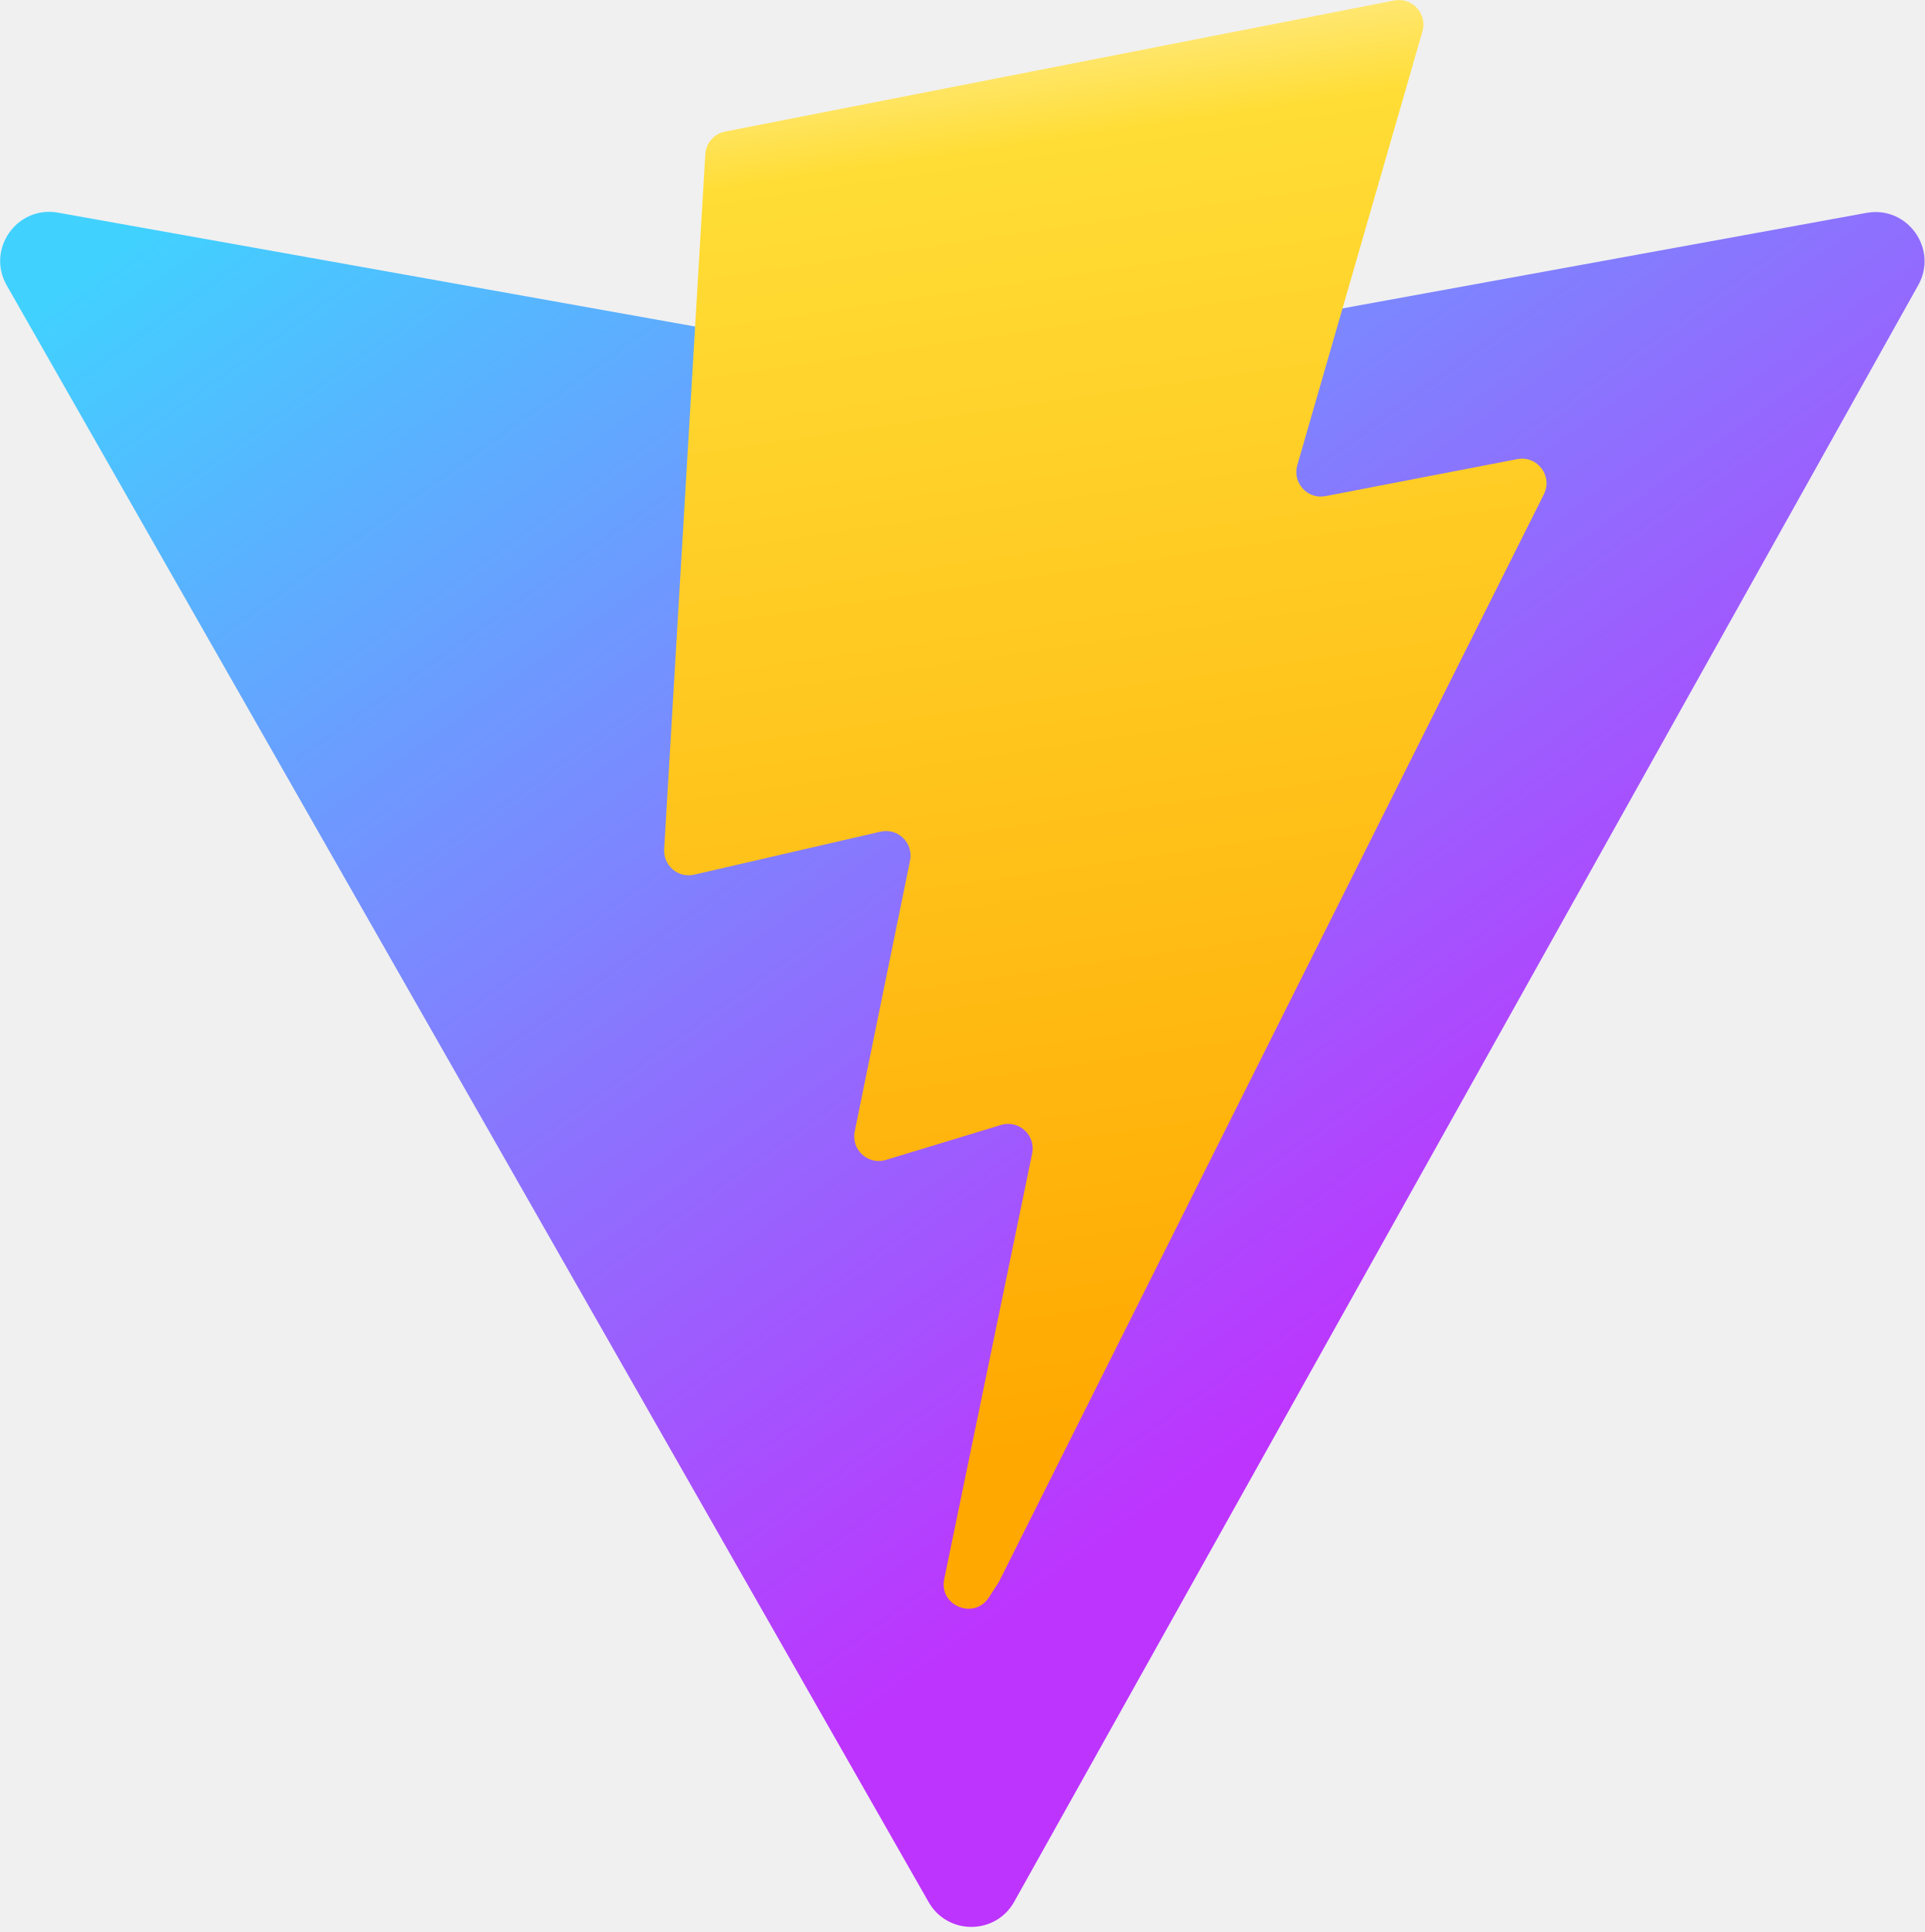
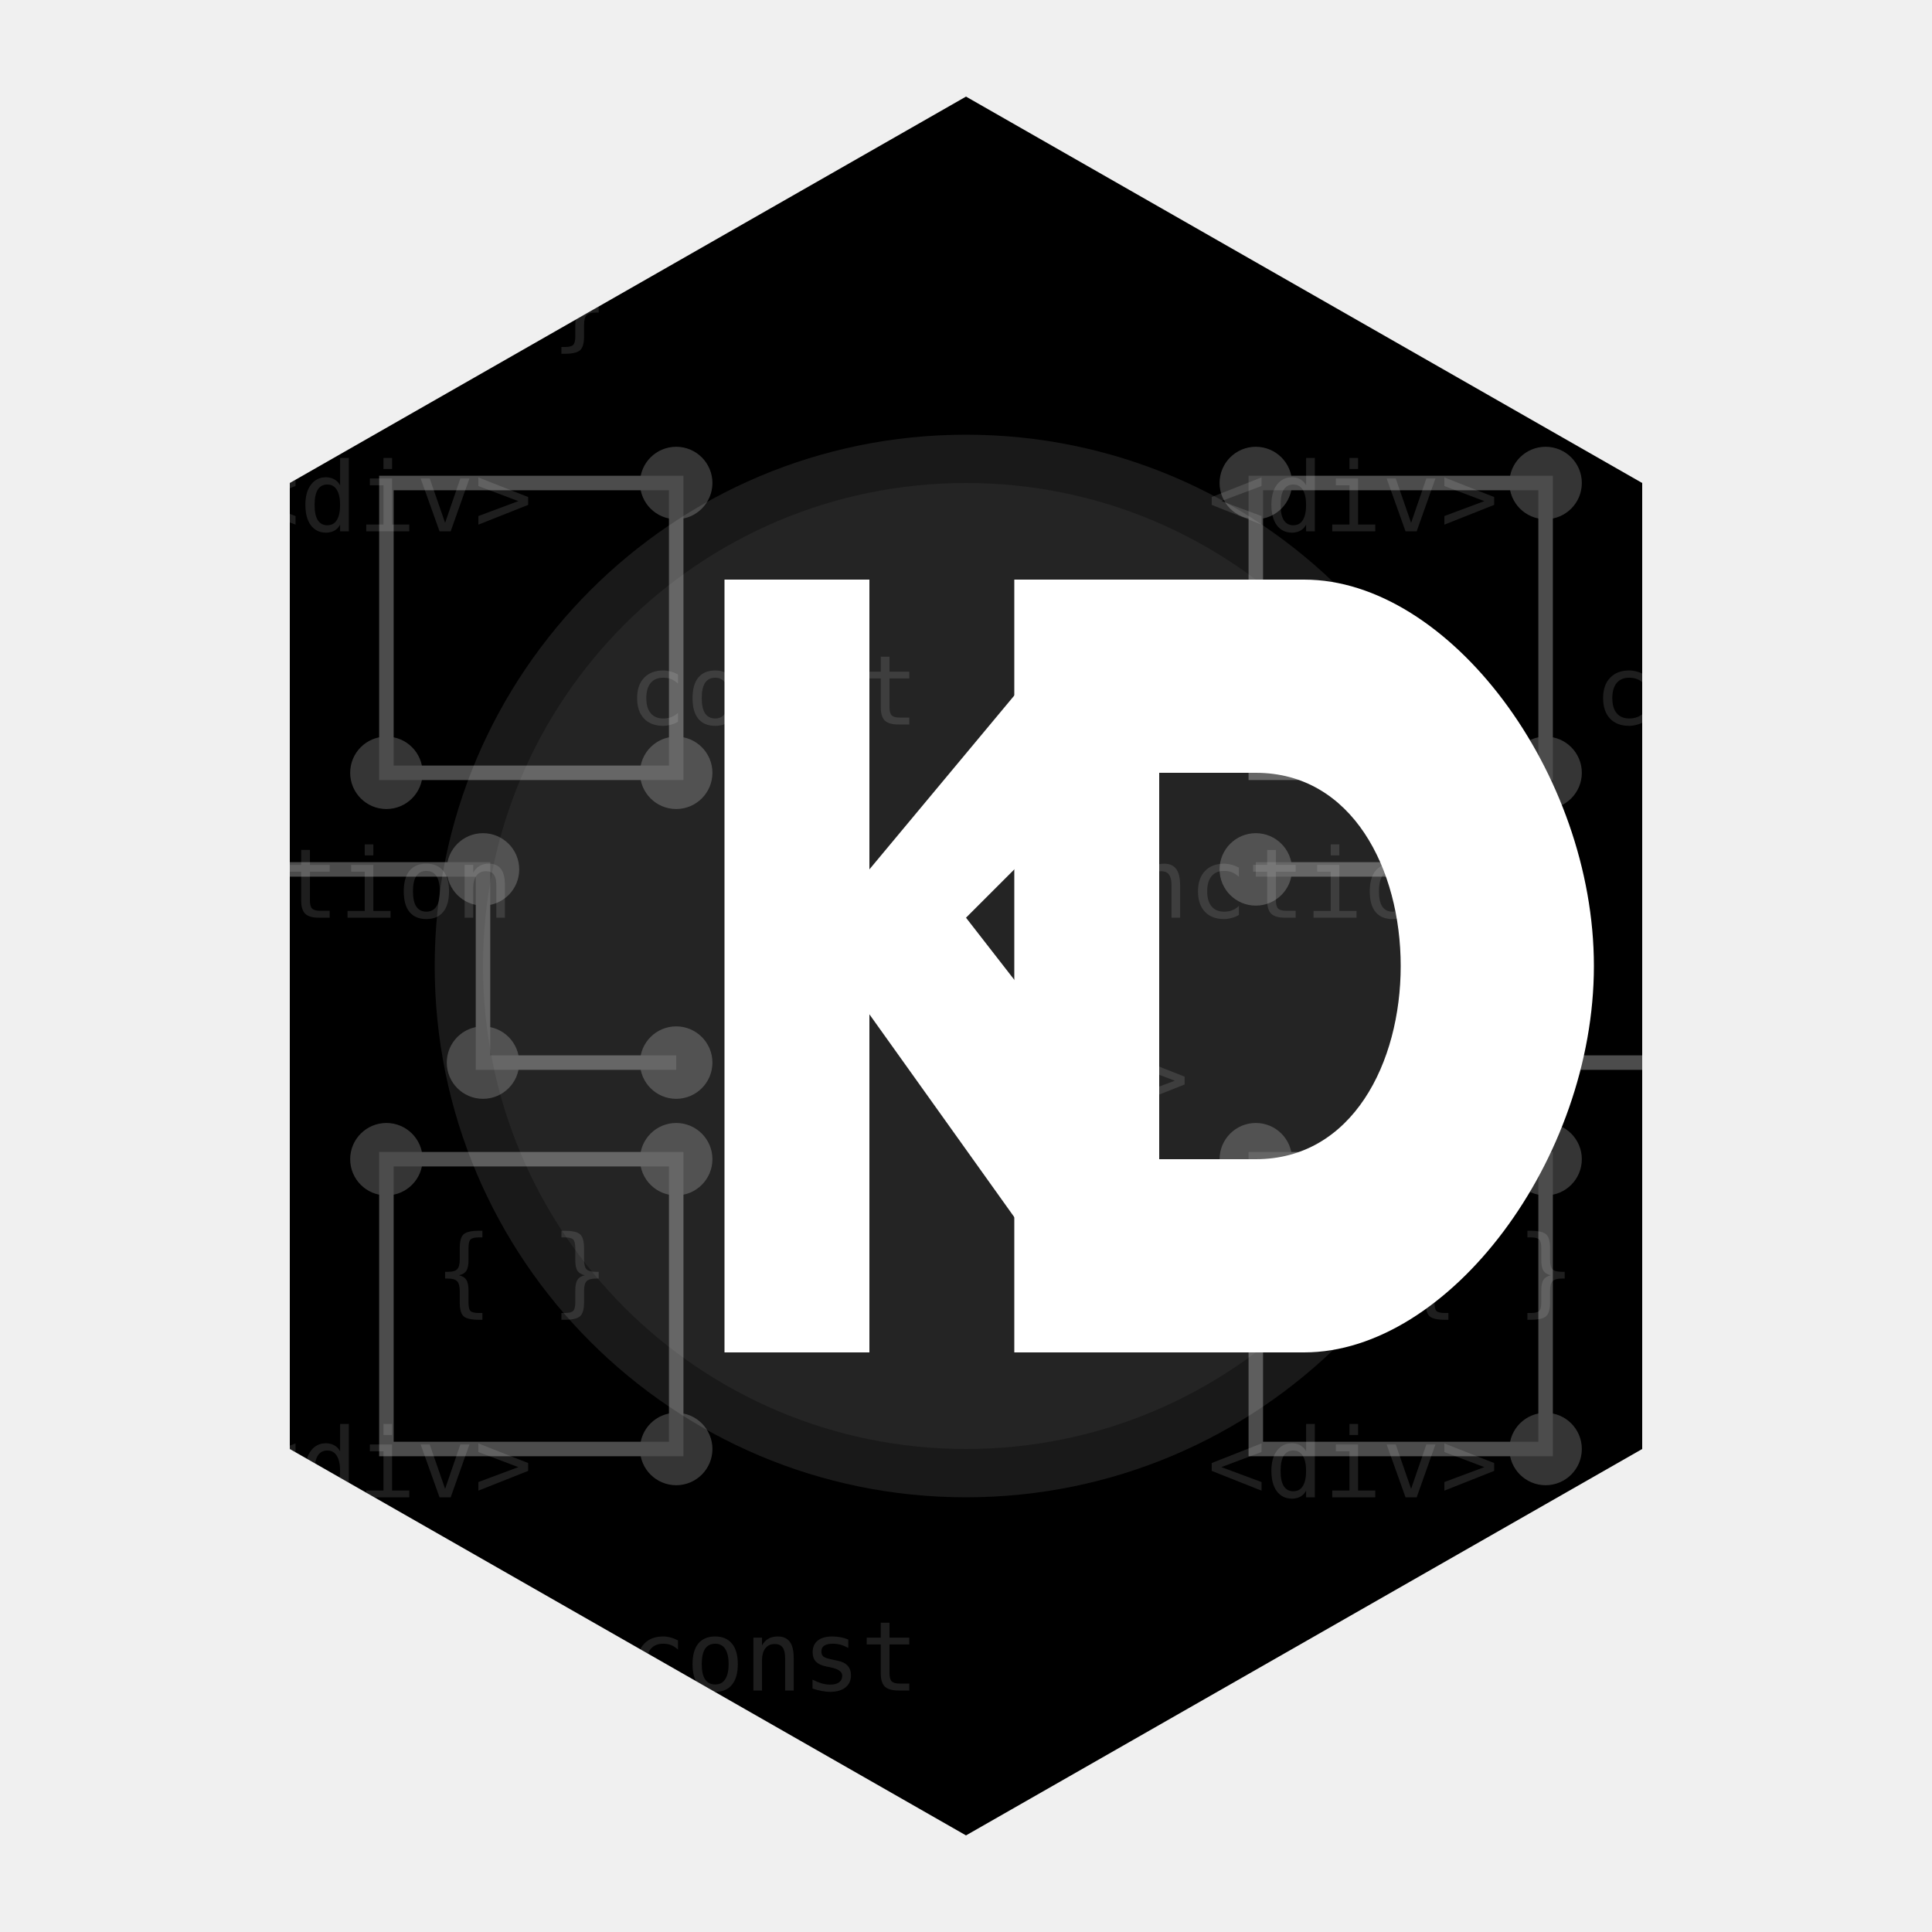
- <svg xmlns="http://www.w3.org/2000/svg" aria-hidden="true" role="img" class="iconify iconify--logos" width="31.88" height="32" preserveAspectRatio="xMidYMid meet" viewBox="0 0 256 257">
+ <svg xmlns="http://www.w3.org/2000/svg" viewBox="0 0 200 200">
  <defs>
-     <linearGradient id="IconifyId1813088fe1fbc01fb466" x1="-.828%" x2="57.636%" y1="7.652%" y2="78.411%">
-       <stop offset="0%" stop-color="#41D1FF" />
-       <stop offset="100%" stop-color="#BD34FE" />
-     </linearGradient>
-     <linearGradient id="IconifyId1813088fe1fbc01fb467" x1="43.376%" x2="50.316%" y1="2.242%" y2="89.03%">
-       <stop offset="0%" stop-color="#FFEA83" />
-       <stop offset="8.333%" stop-color="#FFDD35" />
-       <stop offset="100%" stop-color="#FFA800" />
-     </linearGradient>
+     <pattern id="code-pattern" x="0" y="0" width="100" height="100" patternUnits="userSpaceOnUse">
+       <text x="5" y="15" font-family="monospace" font-size="10" fill="#ffffff" opacity="0.12">&lt;/&gt;</text>
+       <text x="45" y="35" font-family="monospace" font-size="10" fill="#ffffff" opacity="0.12">{ }</text>
+       <text x="25" y="55" font-family="monospace" font-size="10" fill="#ffffff" opacity="0.12">&lt;div&gt;</text>
+       <text x="65" y="75" font-family="monospace" font-size="10" fill="#ffffff" opacity="0.12">const</text>
+       <text x="5" y="95" font-family="monospace" font-size="10" fill="#ffffff" opacity="0.12">function</text>
+     </pattern>
  </defs>
-   <path fill="url(#IconifyId1813088fe1fbc01fb466)" d="M255.153 37.938L134.897 252.976c-2.483 4.44-8.862 4.466-11.382.048L.875 37.958c-2.746-4.814 1.371-10.646 6.827-9.67l120.385 21.517a6.537 6.537 0 0 0 2.322-.004l117.867-21.483c5.438-.991 9.574 4.796 6.877 9.62Z" />
-   <path fill="url(#IconifyId1813088fe1fbc01fb467)" d="M185.432.063L96.44 17.501a3.268 3.268 0 0 0-2.634 3.014l-5.474 92.456a3.268 3.268 0 0 0 3.997 3.378l24.777-5.718c2.318-.535 4.413 1.507 3.936 3.838l-7.361 36.047c-.495 2.426 1.782 4.5 4.151 3.78l15.304-4.649c2.372-.72 4.652 1.36 4.15 3.788l-11.698 56.621c-.732 3.542 3.979 5.473 5.943 2.437l1.313-2.028l72.516-144.72c1.215-2.423-.88-5.186-3.54-4.672l-25.505 4.922c-2.396.462-4.435-1.77-3.759-4.114l16.646-57.705c.677-2.35-1.37-4.583-3.769-4.113Z" />
+   <path d="M100,10 L170,50 L170,150 L100,190 L30,150 L30,50 Z" fill="black" />
+   <path d="M100,10 L170,50 L170,150 L100,190 L30,150 L30,50 Z" fill="url(#code-pattern)" />
+   <g stroke="#ffffff" stroke-width="1.5" opacity="0.3">
+     <path d="M40,50 L70,50 L70,80 L40,80 Z" fill="none" />
+     <path d="M130,50 L160,50 L160,80 L130,80 Z" fill="none" />
+     <path d="M40,120 L70,120 L70,150 L40,150 Z" fill="none" />
+     <path d="M130,120 L160,120 L160,150 L130,150 Z" fill="none" />
+     <path d="M30,90 L50,90 L50,110 L70,110" fill="none" />
+     <path d="M130,90 L150,90 L150,110 L170,110" fill="none" />
+     <circle cx="70" cy="50" r="3" fill="#ffffff" opacity="0.7" />
+     <circle cx="70" cy="80" r="3" fill="#ffffff" opacity="0.7" />
+     <circle cx="40" cy="80" r="3" fill="#ffffff" opacity="0.7" />
+     <circle cx="130" cy="50" r="3" fill="#ffffff" opacity="0.7" />
+     <circle cx="160" cy="50" r="3" fill="#ffffff" opacity="0.7" />
+     <circle cx="160" cy="80" r="3" fill="#ffffff" opacity="0.7" />
+     <circle cx="40" cy="120" r="3" fill="#ffffff" opacity="0.7" />
+     <circle cx="70" cy="120" r="3" fill="#ffffff" opacity="0.7" />
+     <circle cx="70" cy="150" r="3" fill="#ffffff" opacity="0.7" />
+     <circle cx="130" cy="120" r="3" fill="#ffffff" opacity="0.7" />
+     <circle cx="160" cy="120" r="3" fill="#ffffff" opacity="0.7" />
+     <circle cx="160" cy="150" r="3" fill="#ffffff" opacity="0.7" />
+     <circle cx="50" cy="90" r="3" fill="#ffffff" opacity="0.7" />
+     <circle cx="50" cy="110" r="3" fill="#ffffff" opacity="0.7" />
+     <circle cx="70" cy="110" r="3" fill="#ffffff" opacity="0.7" />
+     <circle cx="150" cy="90" r="3" fill="#ffffff" opacity="0.7" />
+     <circle cx="150" cy="110" r="3" fill="#ffffff" opacity="0.7" />
+     <circle cx="130" cy="90" r="3" fill="#ffffff" opacity="0.7" />
+   </g>
+   <circle cx="100" cy="100" r="55" fill="#ffffff" opacity="0.1" />
+   <circle cx="100" cy="100" r="50" fill="#ffffff" opacity="0.05" />
+   <g fill="#ffffff">
+     <path d="M75,60 L75,140 L90,140 L90,105 L115,140 L135,140 L100,95 L135,60 L115,60 L90,90 L90,60 Z" />
+     <path d="M105,60 L105,140 L135,140 C150,140 165,120 165,100 C165,80 150,60 135,60 Z M120,80 L130,80 C140,80 145,90 145,100 C145,110 140,120 130,120 L120,120 Z" />
+   </g>
</svg>
